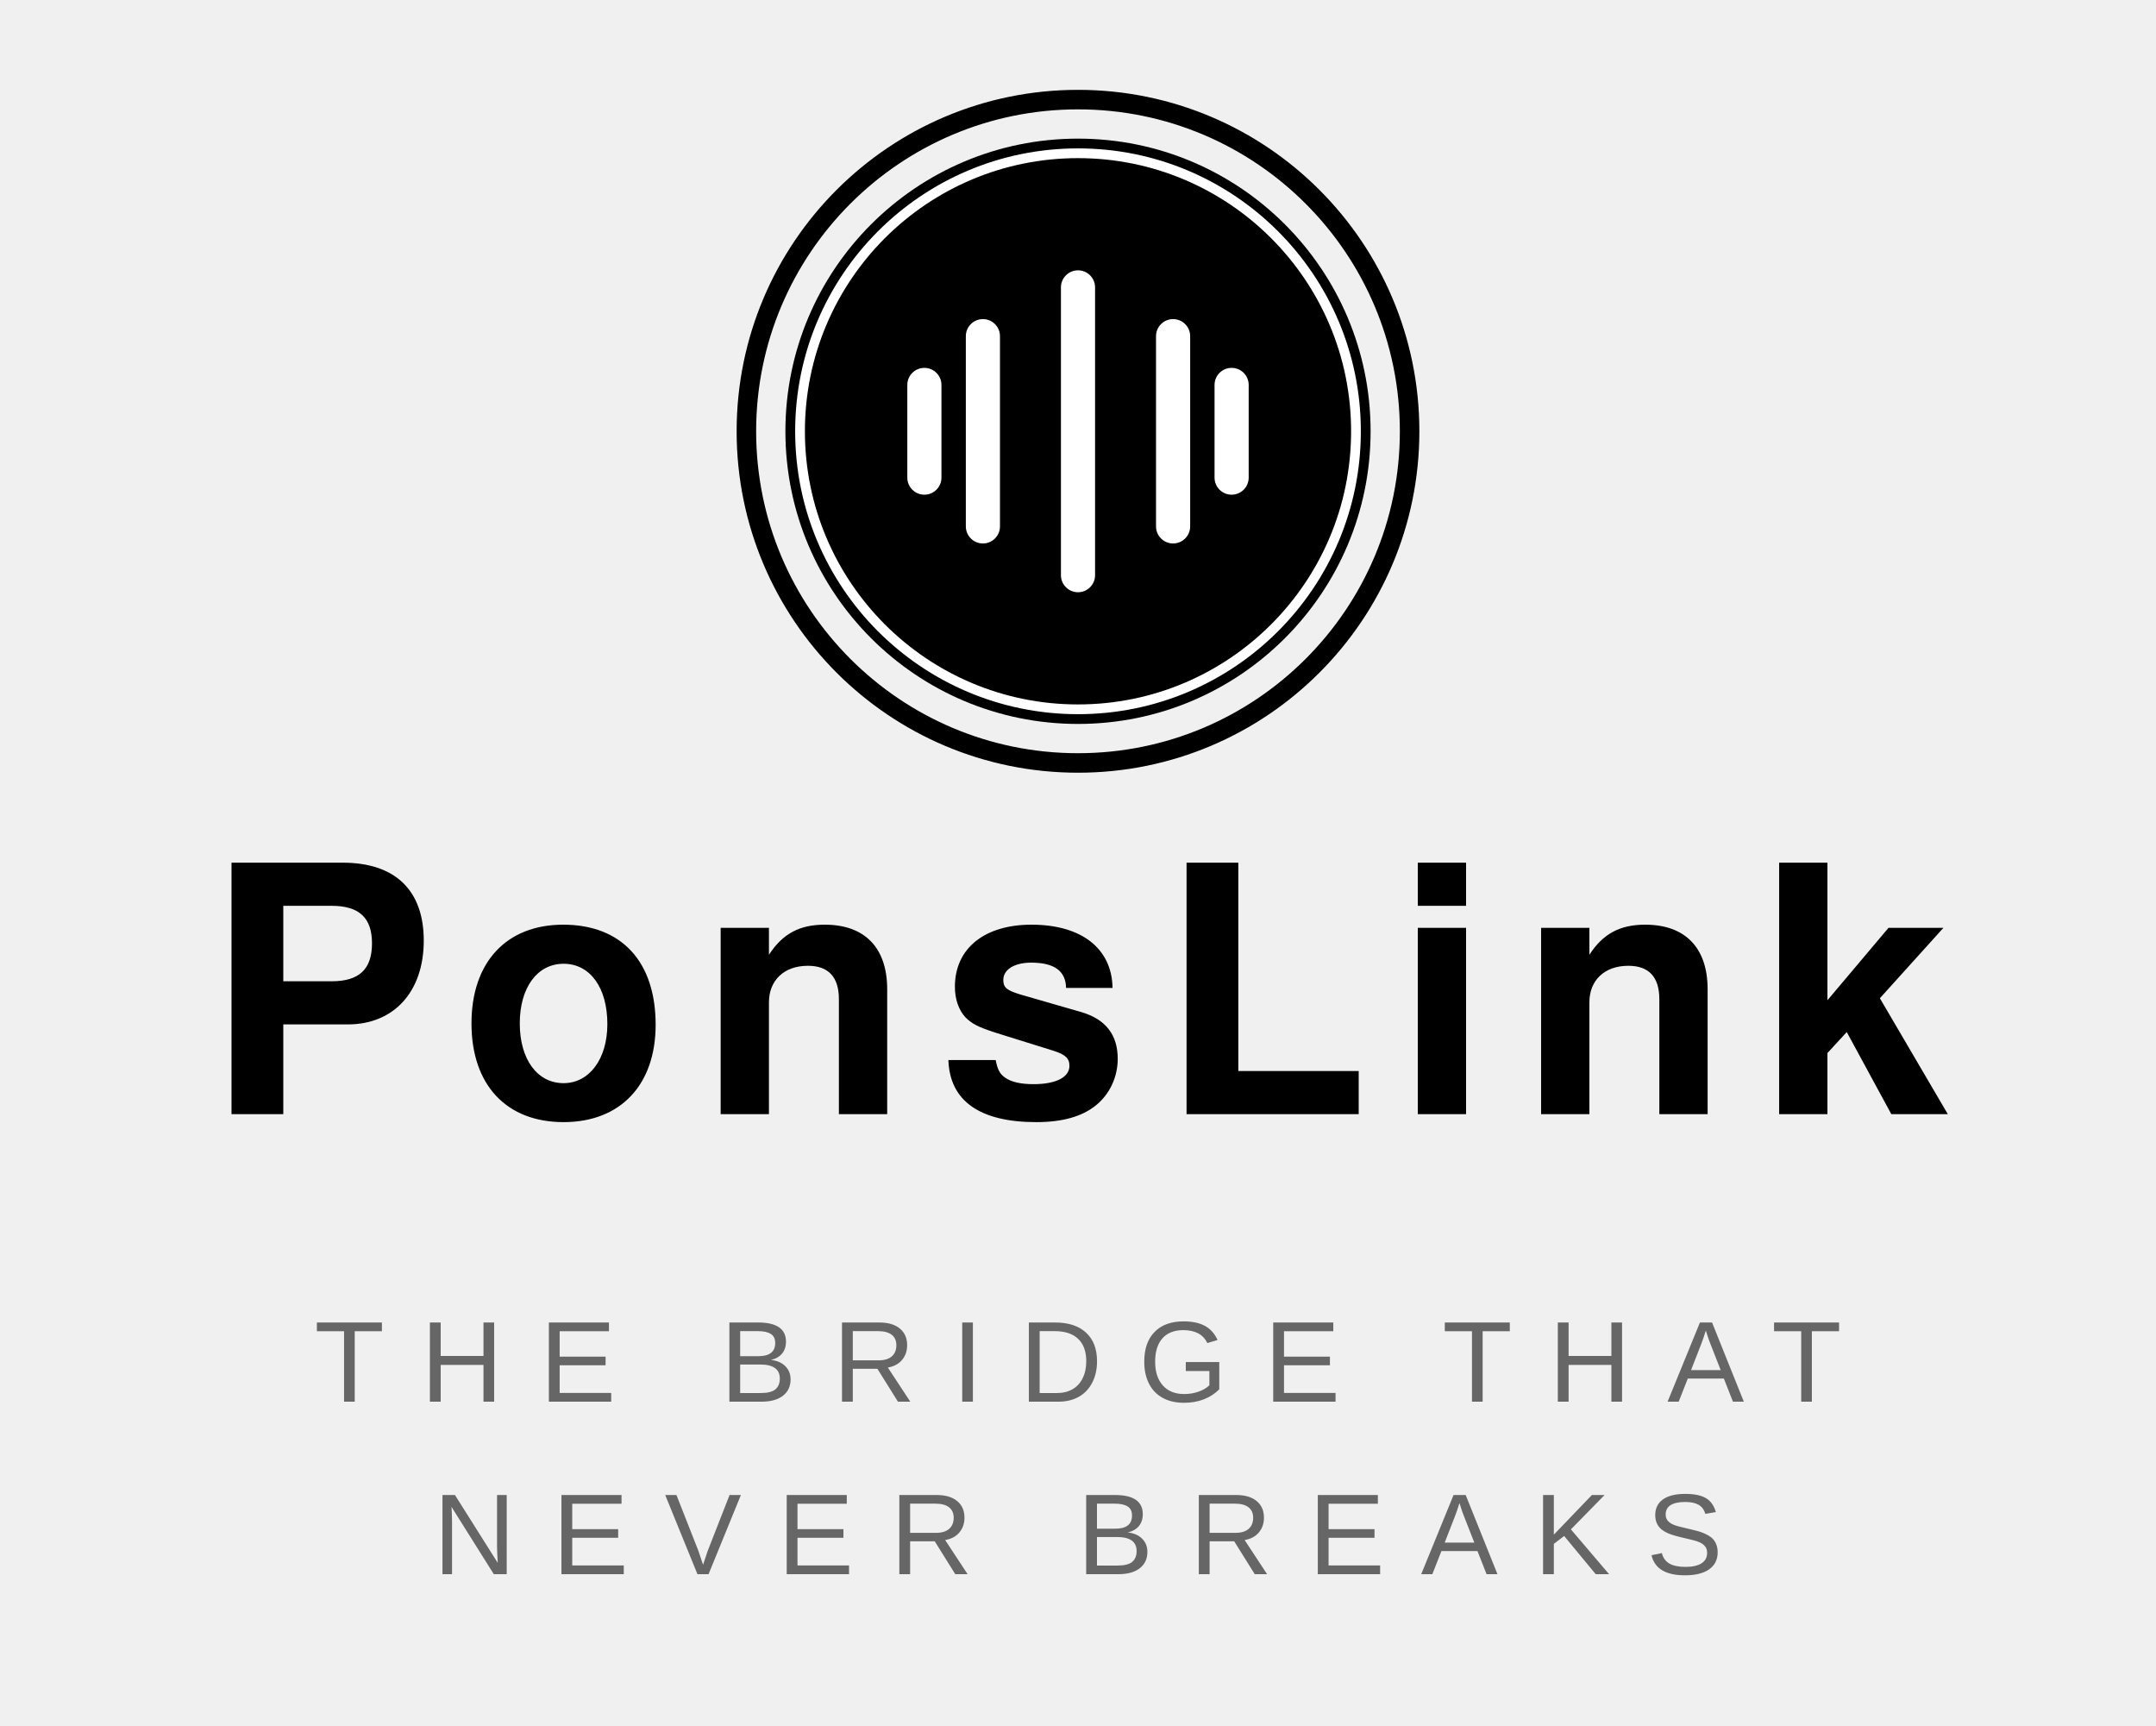
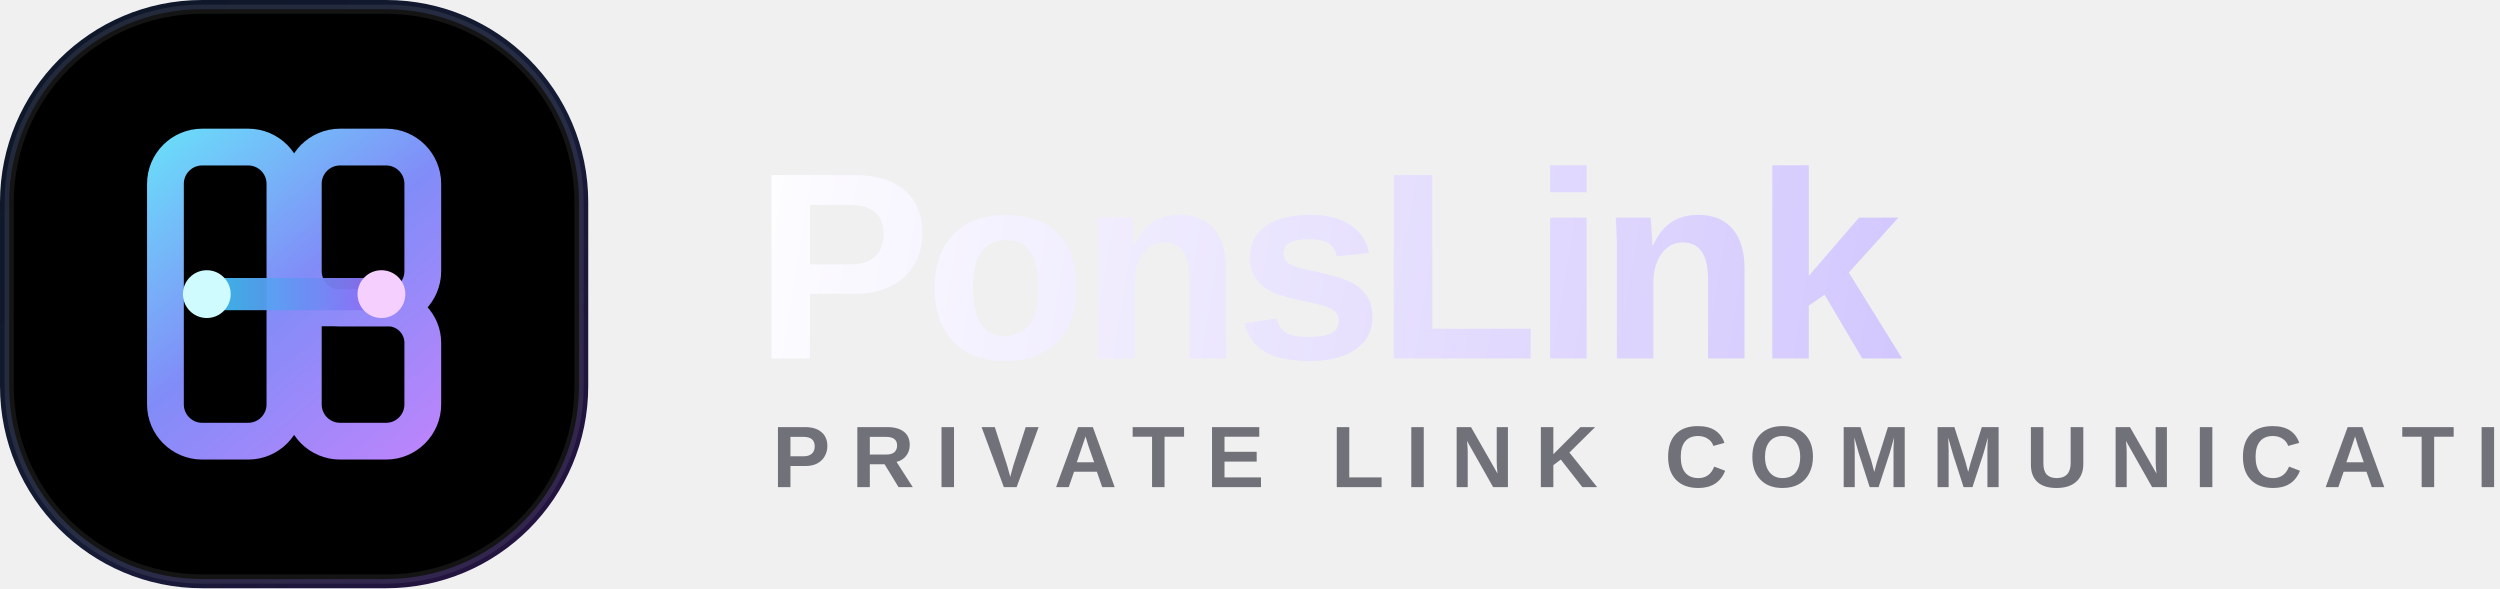
- <svg xmlns="http://www.w3.org/2000/svg" id="svgCanvas" width="300" height="240" viewBox="0 0 300 240">
-   <g transform="translate(102.5, 12.5) scale(0.6785714)">
-     <circle cx="70" cy="70" r="68" fill="none" stroke="#000000" stroke-width="4" />
-     <circle cx="70" cy="70" r="60" fill="#000000" />
-     <circle cx="70" cy="70" r="57" fill="none" stroke="#FFFFFF" stroke-width="2" />
-     <g fill="#FFFFFF">
-       <rect x="35" y="57" width="7" height="26" rx="3.5" />
-       <rect x="47" y="47" width="7" height="46" rx="3.5" />
-       <rect x="66.5" y="37" width="7" height="66" rx="3.5" />
-       <rect x="86" y="47" width="7" height="46" rx="3.5" />
-       <rect x="98" y="57" width="7" height="26" rx="3.5" />
-     </g>
+ <svg xmlns="http://www.w3.org/2000/svg" viewBox="0 0 272 64" width="272" height="64" role="img" aria-label="PonsLink logo">
+   <defs>
+     <linearGradient id="bg" x1="10" y1="8" x2="54" y2="56" gradientUnits="userSpaceOnUse">
+       <stop offset="0" stop-color="#0F172A" />
+       <stop offset="0.55" stop-color="#141B34" />
+       <stop offset="1" stop-color="#22143F" />
+     </linearGradient>
+     <linearGradient id="frame" x1="16" y1="12" x2="48" y2="50" gradientUnits="userSpaceOnUse">
+       <stop offset="0" stop-color="#67E8F9" />
+       <stop offset="0.5" stop-color="#818CF8" />
+       <stop offset="1" stop-color="#C084FC" />
+     </linearGradient>
+     <linearGradient id="pulse" x1="18" y1="32" x2="46" y2="32" gradientUnits="userSpaceOnUse">
+       <stop offset="0" stop-color="#22D3EE" />
+       <stop offset="1" stop-color="#A855F7" />
+     </linearGradient>
+     <linearGradient id="word" x1="78" y1="18" x2="250" y2="46" gradientUnits="userSpaceOnUse">
+       <stop offset="0" stop-color="#FFFFFF" />
+       <stop offset="1" stop-color="#C4B5FD" />
+     </linearGradient>
+   </defs>
+   <g>
+     <rect x="0" y="0" width="64" height="64" rx="22" fill="url(#bg)" />
+     <rect x="1" y="1" width="62" height="62" rx="21" stroke="rgba(255,255,255,0.08)" />
+     <path d="M18 20C18 17.791 19.791 16 22 16H27C29.209 16 31 17.791 31 20V44C31 46.209 29.209 48 27 48H22C19.791 48 18 46.209 18 44V20Z" fill="none" stroke="url(#frame)" stroke-width="4" stroke-linejoin="round" />
+     <path d="M33 20C33 17.791 34.791 16 37 16H42C44.209 16 46 17.791 46 20V29.5C46 31.709 44.209 33.5 42 33.5H37C34.791 33.5 33 31.709 33 29.5V20Z" fill="none" stroke="url(#frame)" stroke-width="4" stroke-linejoin="round" />
+     <path d="M32 33.5H42.2C44.299 33.5 46 35.201 46 37.3V44C46 46.209 44.209 48 42 48H37C34.791 48 33 46.209 33 44V33.5Z" fill="none" stroke="url(#frame)" stroke-width="4" stroke-linejoin="round" />
+     <path d="M22.5 32H41.5" stroke="url(#pulse)" stroke-width="3.5" stroke-linecap="round" opacity="0.95" />
+     <circle cx="22.5" cy="32" r="2.6" fill="#CFFAFE" />
+     <circle cx="41.5" cy="32" r="2.6" fill="#F5D0FE" />
  </g>
-   <text x="150" y="155" font-family="Helvetica, sans-serif" font-size="48" font-weight="900" fill="#000000" text-anchor="middle" letter-spacing="4">
-                     PonsLink
-                 </text>
-   <text x="150" y="195" font-family="Arial, sans-serif" font-size="16" font-weight="300" fill="#666666" text-anchor="middle" letter-spacing="5">
-                         THE BRIDGE THAT
-                     </text>
-   <text x="150" y="219" font-family="Arial, sans-serif" font-size="16" font-weight="300" fill="#666666" text-anchor="middle" letter-spacing="5">
-                         NEVER BREAKS
-                     </text>
+   <g>
+     <text x="82" y="39" font-family="'Segoe UI', 'SF Pro Display', 'Helvetica Neue', Arial, sans-serif" font-size="29" font-weight="700" letter-spacing="-0.8" fill="url(#word)">PonsLink</text>
+     <text x="84" y="53" font-family="'Segoe UI', 'SF Pro Text', 'Helvetica Neue', Arial, sans-serif" font-size="9.5" font-weight="600" letter-spacing="2.3" fill="#71717A">PRIVATE LINK COMMUNICATION</text>
+   </g>
</svg>
